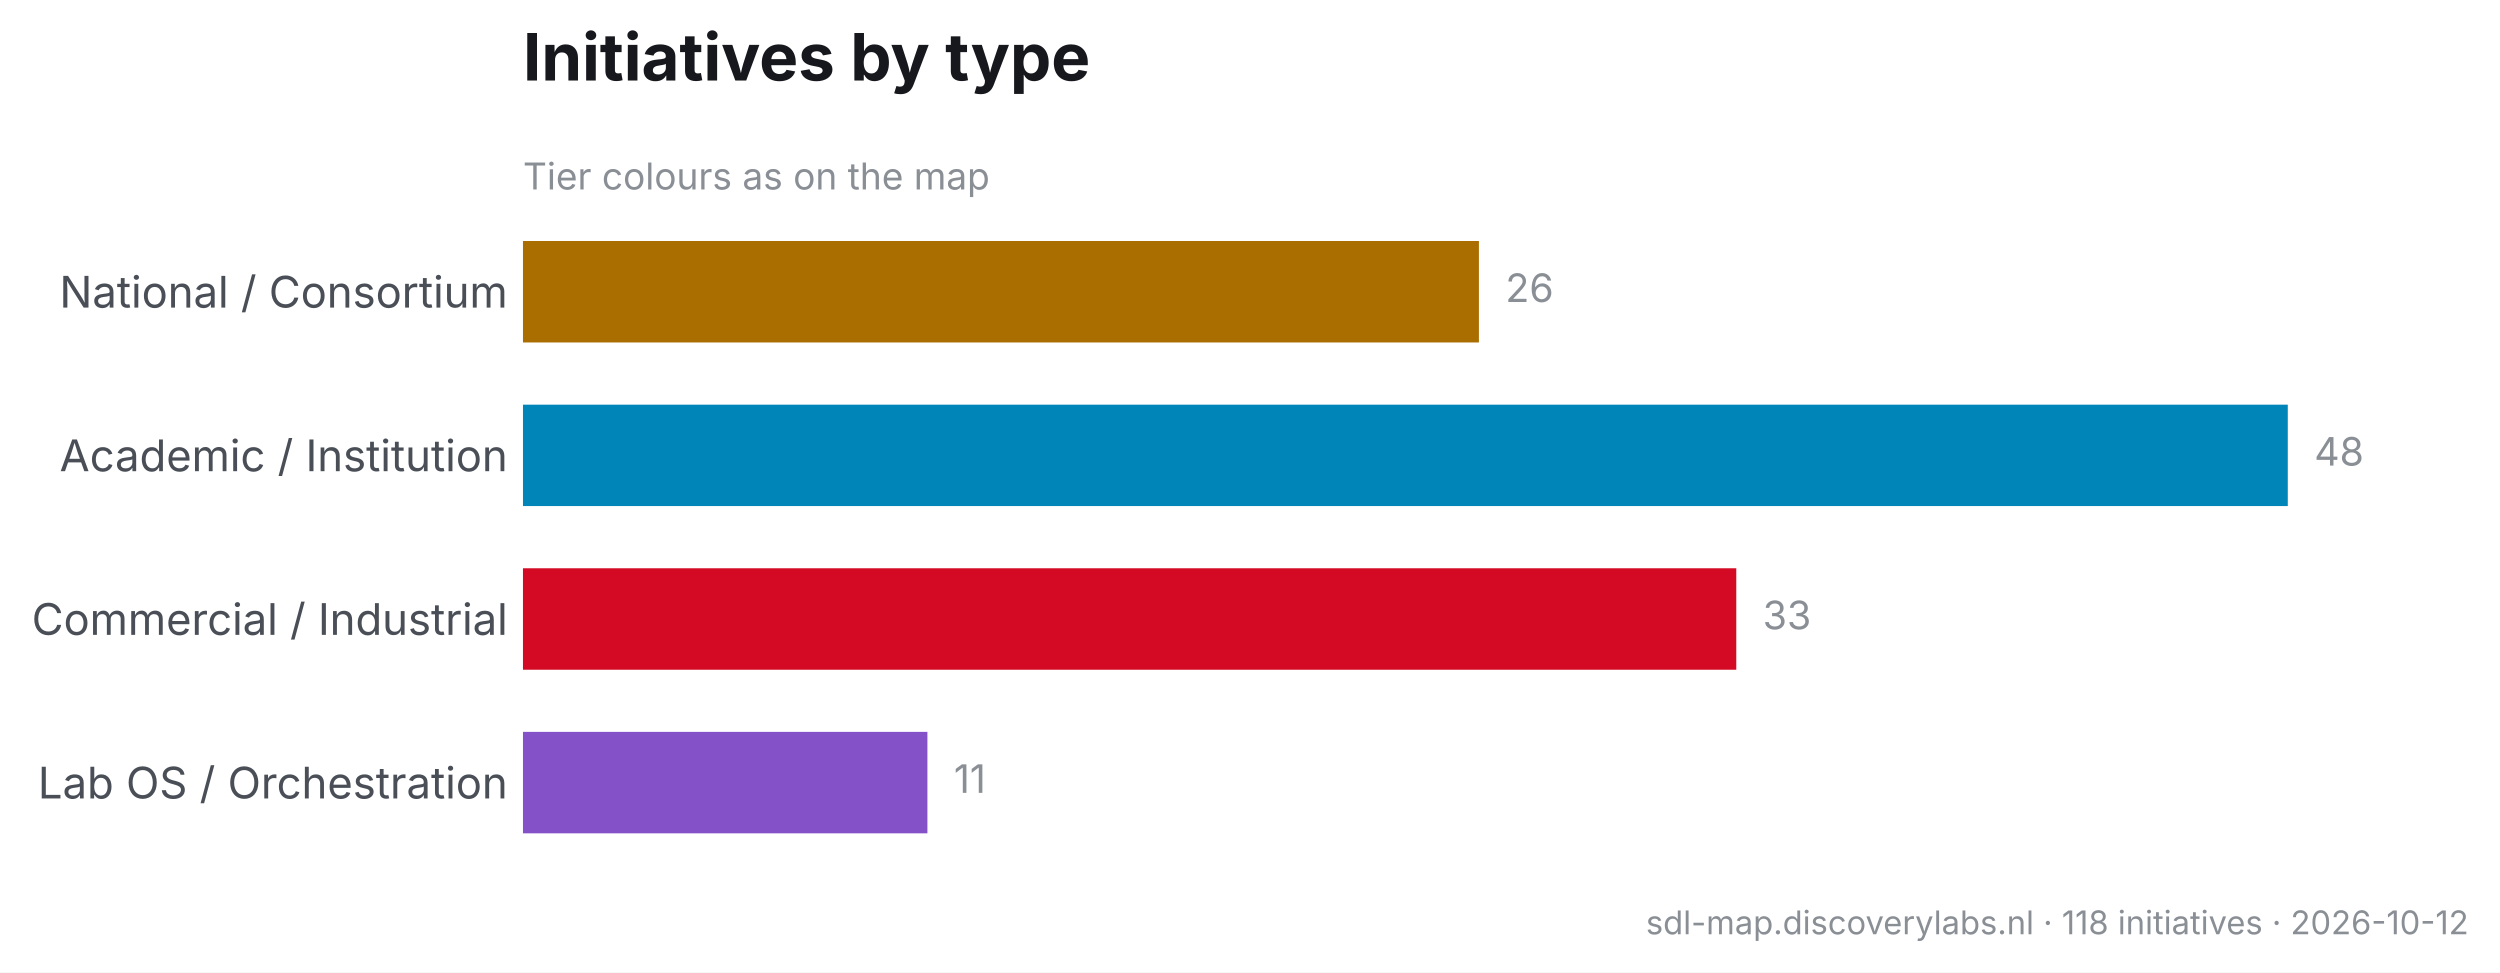
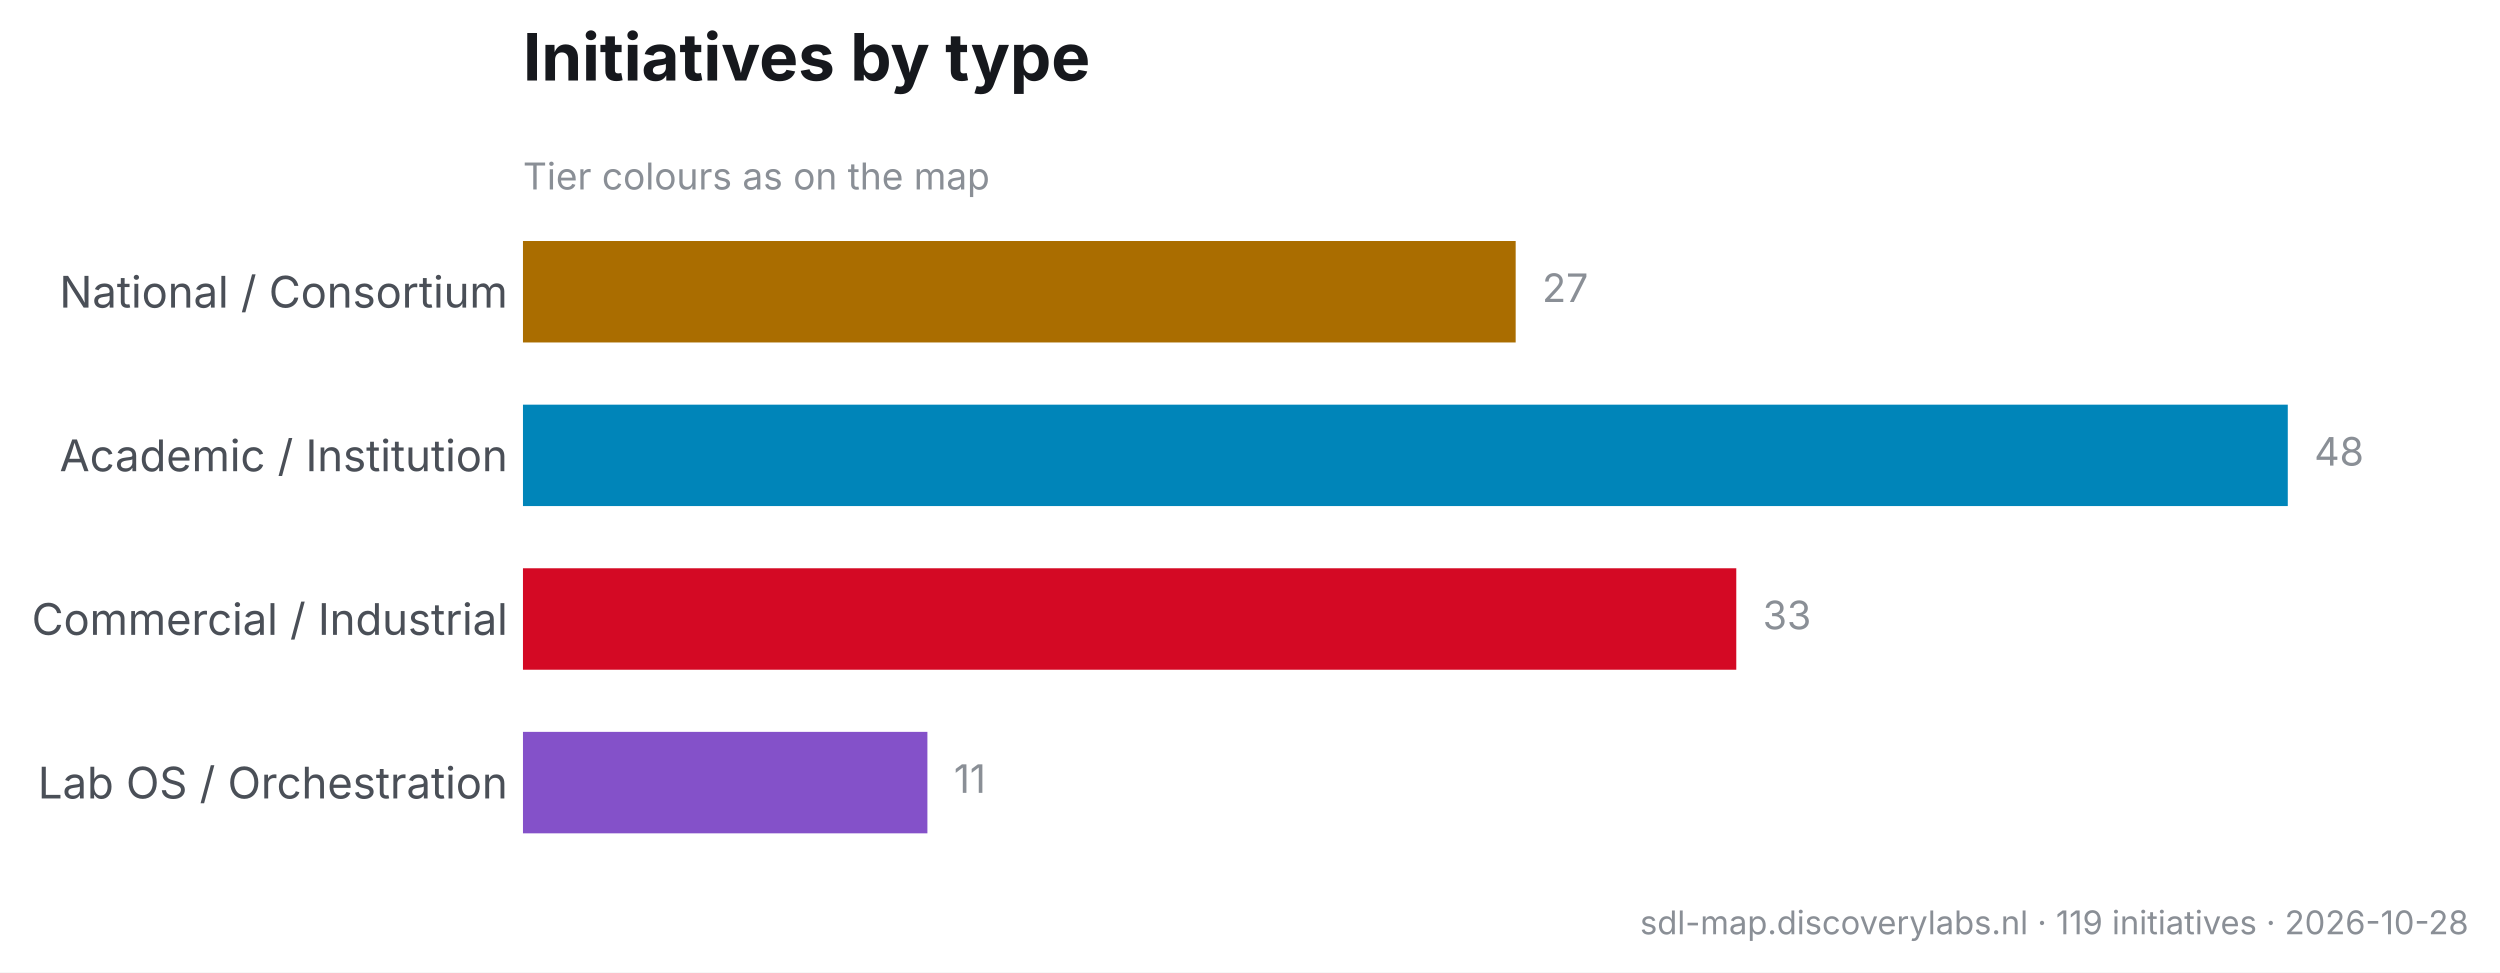
<svg xmlns="http://www.w3.org/2000/svg" width="573.257pt" height="222.984pt" viewBox="0 0 573.257 222.984" version="1.1">
  <defs>
    <style type="text/css">*{stroke-linejoin: round; stroke-linecap: butt}</style>
  </defs>
  <g id="figure_1">
    <g id="patch_1">
      <path d="M 0 222.984  L 573.257 222.984  L 573.257 0  L 0 0  z " style="fill: #ffffff" />
    </g>
    <g id="axes_1">
      <g id="patch_2">
        <path d="M 119.917 197.881  L 561.017 197.881  L 561.017 48.471  L 119.917 48.471  z " style="fill: #ffffff" />
      </g>
      <g id="matplotlib.axis_1" />
      <g id="matplotlib.axis_2">
        <g id="ytick_1">
          <g id="line2d_1" />
          <g id="text_1">
            <text style="font-size: 10px; font-family: 'Inter', 'Helvetica Neue', 'Arial', 'DejaVu Sans', 'Bitstream Vera Sans', 'Computer Modern Sans Serif', 'Lucida Grande', 'Verdana', 'Geneva', 'Lucid', 'Helvetica', 'Avant Garde', sans-serif; text-anchor: end; fill: #4a4f57" x="116.417" y="70.532" transform="rotate(-0 116.4172 70.53153)">National / Consortium</text>
          </g>
        </g>
        <g id="ytick_2">
          <g id="line2d_2" />
          <g id="text_2">
            <text style="font-size: 10px; font-family: 'Inter', 'Helvetica Neue', 'Arial', 'DejaVu Sans', 'Bitstream Vera Sans', 'Computer Modern Sans Serif', 'Lucida Grande', 'Verdana', 'Geneva', 'Lucid', 'Helvetica', 'Avant Garde', sans-serif; text-anchor: end; fill: #4a4f57" x="116.417" y="108.053" transform="rotate(-0 116.4172 108.0528)">Academic / Institution</text>
          </g>
        </g>
        <g id="ytick_3">
          <g id="line2d_3" />
          <g id="text_3">
            <text style="font-size: 10px; font-family: 'Inter', 'Helvetica Neue', 'Arial', 'DejaVu Sans', 'Bitstream Vera Sans', 'Computer Modern Sans Serif', 'Lucida Grande', 'Verdana', 'Geneva', 'Lucid', 'Helvetica', 'Avant Garde', sans-serif; text-anchor: end; fill: #4a4f57" x="116.417" y="145.574" transform="rotate(-0 116.4172 145.574)">Commercial / Industrial</text>
          </g>
        </g>
        <g id="ytick_4">
          <g id="line2d_4" />
          <g id="text_4">
            <text style="font-size: 10px; font-family: 'Inter', 'Helvetica Neue', 'Arial', 'DejaVu Sans', 'Bitstream Vera Sans', 'Computer Modern Sans Serif', 'Lucida Grande', 'Verdana', 'Geneva', 'Lucid', 'Helvetica', 'Avant Garde', sans-serif; text-anchor: end; fill: #4a4f57" x="116.417" y="183.095" transform="rotate(-0 116.4172 183.0953)">Lab OS / Orchestration</text>
          </g>
        </g>
      </g>
      <g id="patch_3">
-         <path d="M 119.917 55.262  L 339.118 55.262  L 339.118 78.526  L 119.917 78.526  z " clip-path="url(#p97af55599e)" style="fill: #aa6d00" />
+         <path d="M 119.917 55.262  L 347.549 55.262  L 347.549 78.526  L 119.917 78.526  z " clip-path="url(#p255a8edfa2)" style="fill: #aa6d00" />
      </g>
      <g id="patch_4">
-         <path d="M 119.917 92.784  L 524.596 92.784  L 524.596 116.047  L 119.917 116.047  z " clip-path="url(#p97af55599e)" style="fill: #0085b9" />
+         <path d="M 119.917 92.784  L 524.596 92.784  L 524.596 116.047  L 119.917 116.047  z " clip-path="url(#p255a8edfa2)" style="fill: #0085b9" />
      </g>
      <g id="patch_5">
-         <path d="M 119.917 130.305  L 398.134 130.305  L 398.134 153.568  L 119.917 153.568  z " clip-path="url(#p97af55599e)" style="fill: #d40924" />
+         <path d="M 119.917 130.305  L 398.134 130.305  L 398.134 153.568  L 119.917 153.568  z " clip-path="url(#p255a8edfa2)" style="fill: #d40924" />
      </g>
      <g id="patch_6">
-         <path d="M 119.917 167.826  L 212.656 167.826  L 212.656 191.089  L 119.917 191.089  z " clip-path="url(#p97af55599e)" style="fill: #8451c9" />
+         <path d="M 119.917 167.826  L 212.656 167.826  L 212.656 191.089  L 119.917 191.089  z " clip-path="url(#p255a8edfa2)" style="fill: #8451c9" />
      </g>
      <g id="text_5">
-         <text style="font-size: 9px; font-family: 'Inter', 'Helvetica Neue', 'Arial', 'DejaVu Sans', 'Bitstream Vera Sans', 'Computer Modern Sans Serif', 'Lucida Grande', 'Verdana', 'Geneva', 'Lucid', 'Helvetica', 'Avant Garde', sans-serif; text-anchor: start; fill: #8a8f96" x="345.188" y="69.249" transform="rotate(-0 345.1884 69.24949)">26</text>
+         <text style="font-size: 9px; font-family: 'Inter', 'Helvetica Neue', 'Arial', 'DejaVu Sans', 'Bitstream Vera Sans', 'Computer Modern Sans Serif', 'Lucida Grande', 'Verdana', 'Geneva', 'Lucid', 'Helvetica', 'Avant Garde', sans-serif; text-anchor: start; fill: #8a8f96" x="353.619" y="69.249" transform="rotate(-0 353.6193 69.24949)">27</text>
      </g>
      <g id="text_6">
        <text style="font-size: 9px; font-family: 'Inter', 'Helvetica Neue', 'Arial', 'DejaVu Sans', 'Bitstream Vera Sans', 'Computer Modern Sans Serif', 'Lucida Grande', 'Verdana', 'Geneva', 'Lucid', 'Helvetica', 'Avant Garde', sans-serif; text-anchor: start; fill: #8a8f96" x="530.666" y="106.771" transform="rotate(-0 530.6663 106.7707)">48</text>
      </g>
      <g id="text_7">
        <text style="font-size: 9px; font-family: 'Inter', 'Helvetica Neue', 'Arial', 'DejaVu Sans', 'Bitstream Vera Sans', 'Computer Modern Sans Serif', 'Lucida Grande', 'Verdana', 'Geneva', 'Lucid', 'Helvetica', 'Avant Garde', sans-serif; text-anchor: start; fill: #8a8f96" x="404.204" y="144.292" transform="rotate(-0 404.2041 144.292)">33</text>
      </g>
      <g id="text_8">
        <text style="font-size: 9px; font-family: 'Inter', 'Helvetica Neue', 'Arial', 'DejaVu Sans', 'Bitstream Vera Sans', 'Computer Modern Sans Serif', 'Lucida Grande', 'Verdana', 'Geneva', 'Lucid', 'Helvetica', 'Avant Garde', sans-serif; text-anchor: start; fill: #8a8f96" x="218.726" y="181.813" transform="rotate(-0 218.7263 181.8132)">11</text>
      </g>
      <g id="text_9">
        <text style="font-size: 8.5px; font-family: 'Inter', 'Helvetica Neue', 'Arial', 'DejaVu Sans', 'Bitstream Vera Sans', 'Computer Modern Sans Serif', 'Lucida Grande', 'Verdana', 'Geneva', 'Lucid', 'Helvetica', 'Avant Garde', sans-serif; text-anchor: start; fill: #8a8f96" x="119.917" y="43.45" transform="rotate(-0 119.9172 43.44955)">Tier colours as on the map</text>
      </g>
      <g id="text_10">
        <text style="font-weight: 650; font-size: 15px; font-family: 'Inter', 'Helvetica Neue', 'Arial', 'DejaVu Sans', 'Bitstream Vera Sans', 'Computer Modern Sans Serif', 'Lucida Grande', 'Verdana', 'Geneva', 'Lucid', 'Helvetica', 'Avant Garde', sans-serif; text-anchor: start; fill: #16181d" x="119.917" y="18.471" transform="rotate(-0 119.9172 18.47109)">Initiatives by type</text>
      </g>
    </g>
    <g id="text_11">
-       <text style="font-size: 7.5px; font-family: 'Inter', 'Helvetica Neue', 'Arial', 'DejaVu Sans', 'Bitstream Vera Sans', 'Computer Modern Sans Serif', 'Lucida Grande', 'Verdana', 'Geneva', 'Lucid', 'Helvetica', 'Avant Garde', sans-serif; text-anchor: end; fill: #8a8f96" x="566.057" y="214.225" transform="rotate(-0 566.0572 214.2247)">sdl-map.discoverylabs.nl · 118 initiatives · 2026-10-12</text>
+       <text style="font-size: 7.5px; font-family: 'Inter', 'Helvetica Neue', 'Arial', 'DejaVu Sans', 'Bitstream Vera Sans', 'Computer Modern Sans Serif', 'Lucida Grande', 'Verdana', 'Geneva', 'Lucid', 'Helvetica', 'Avant Garde', sans-serif; text-anchor: end; fill: #8a8f96" x="566.057" y="214.225" transform="rotate(-0 566.0572 214.2247)">sdl-map.discoverylabs.nl · 119 initiatives · 2026-10-28</text>
    </g>
  </g>
  <defs>
-     <clipPath id="p97af55599e">
+     <clipPath id="p255a8edfa2">
      <rect x="119.917" y="48.471" width="441.1" height="149.41" />
    </clipPath>
  </defs>
</svg>
